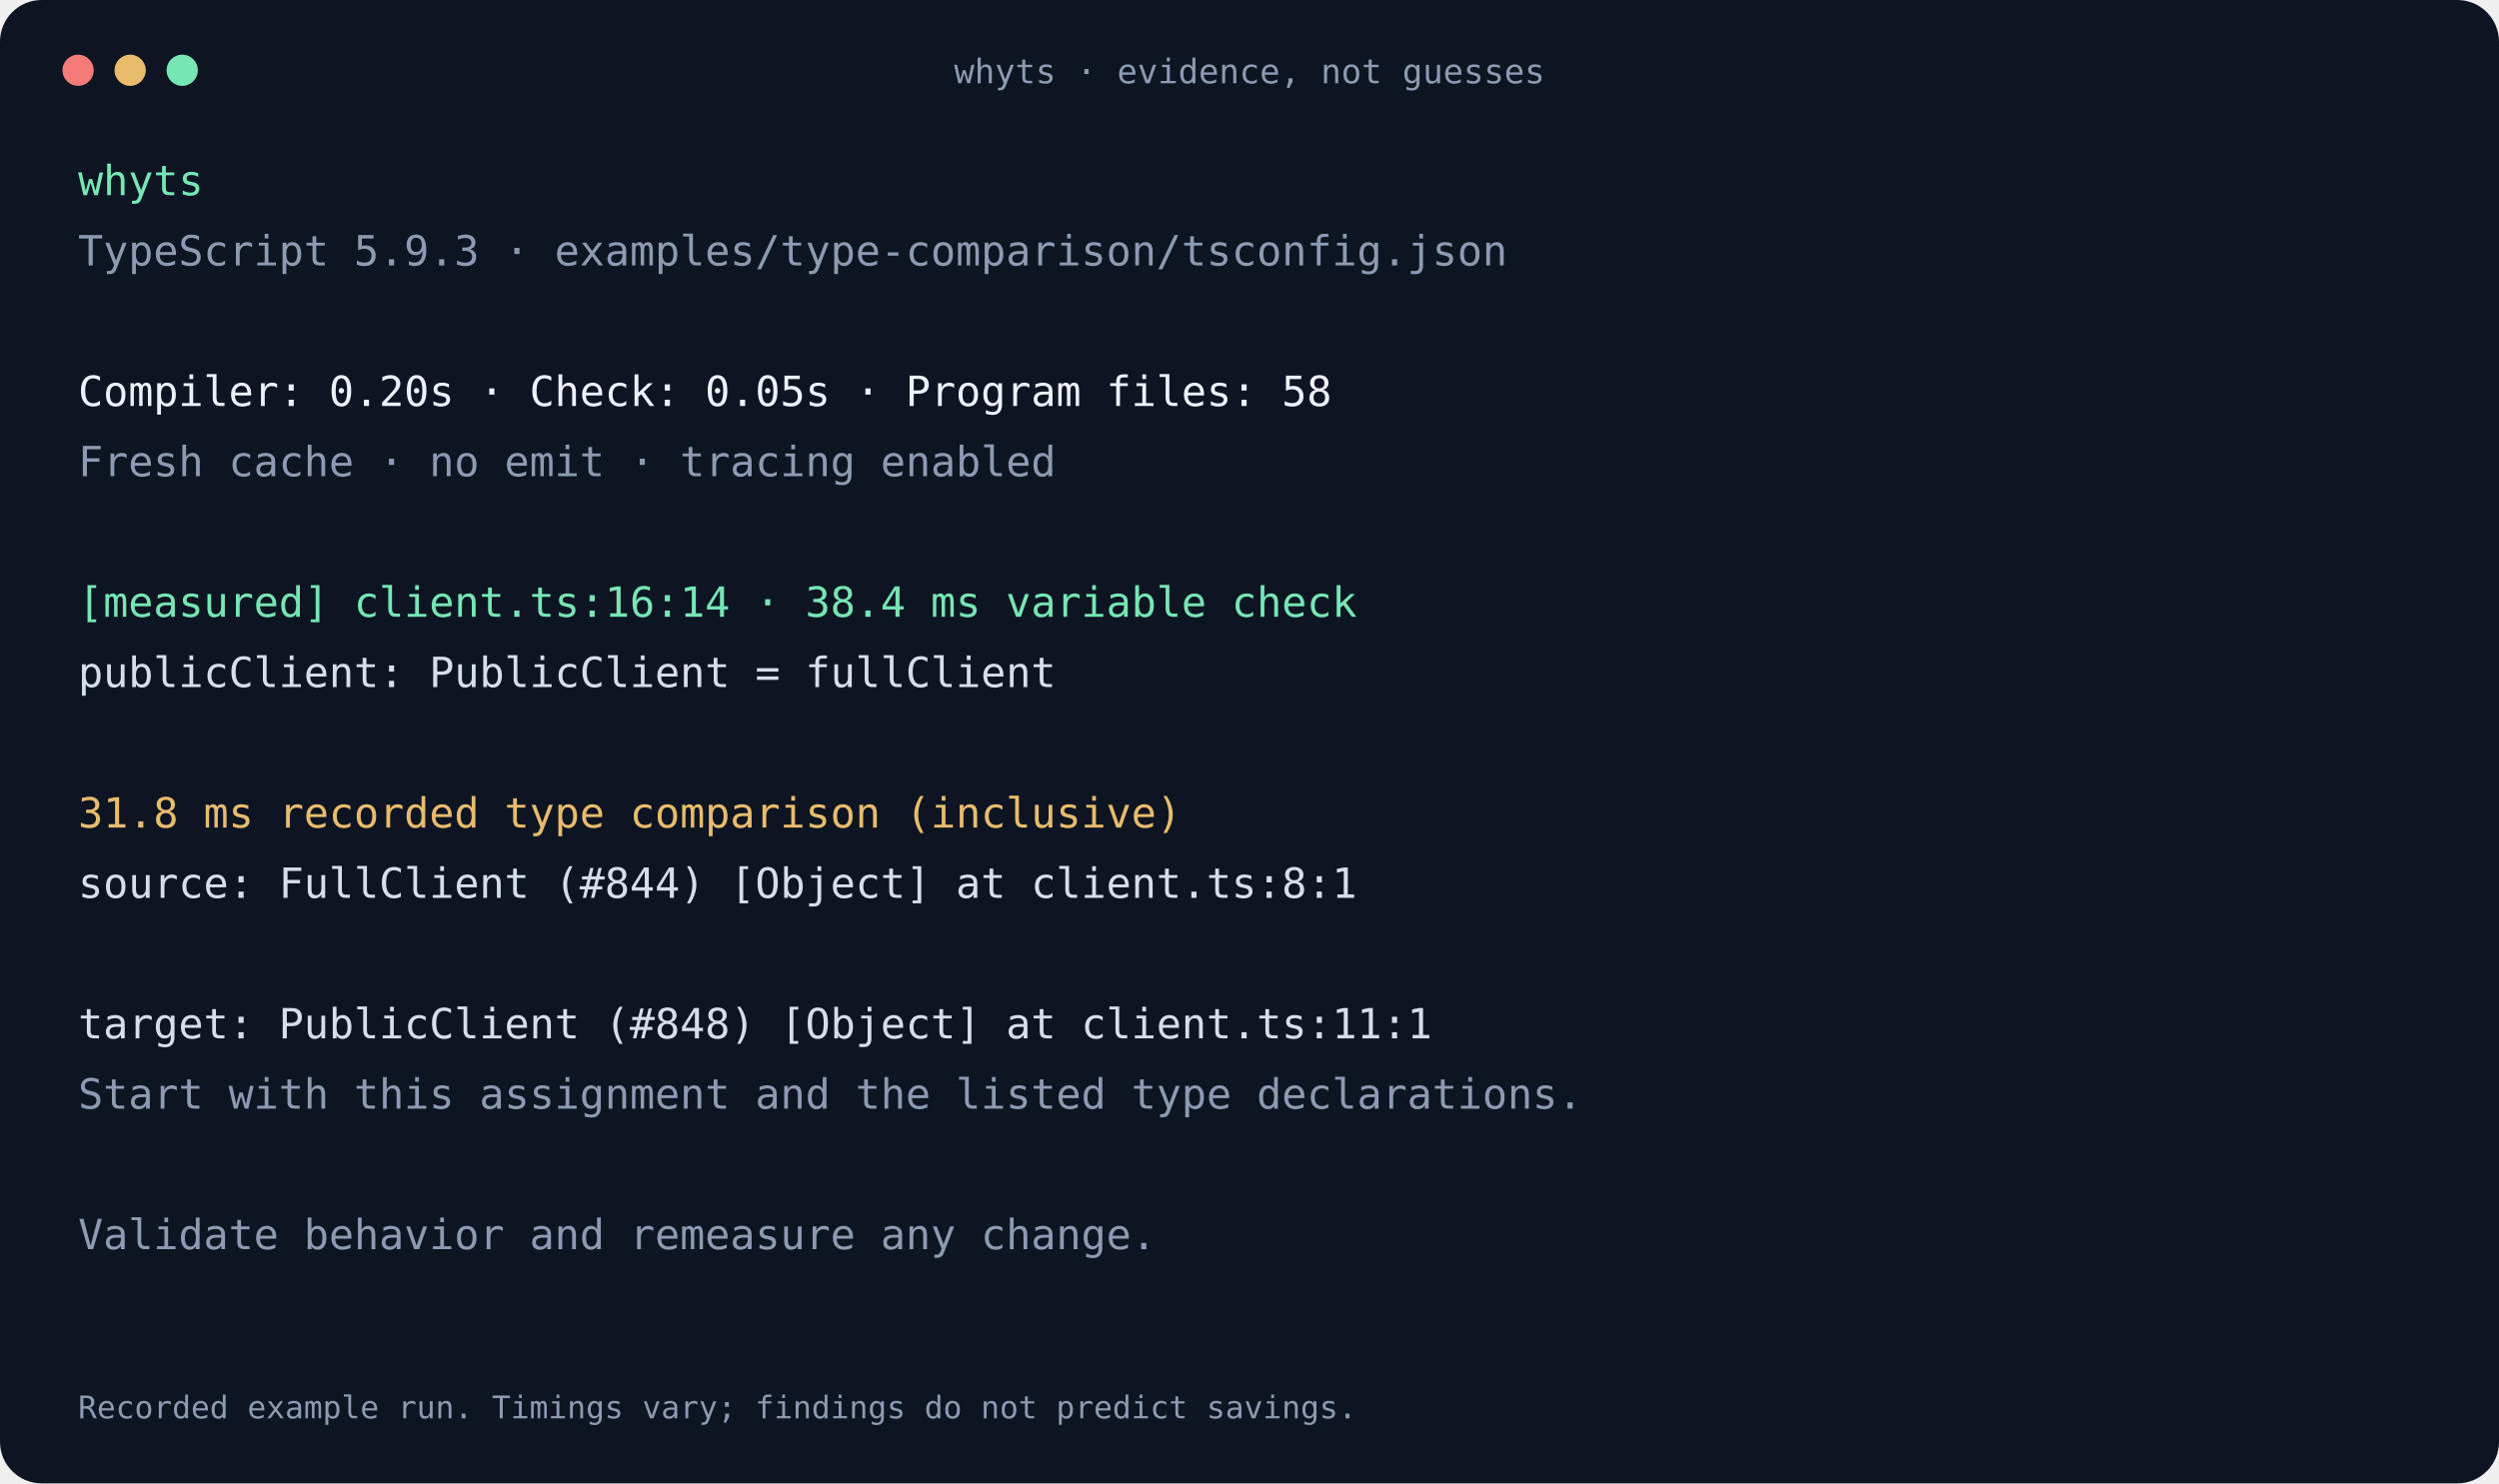
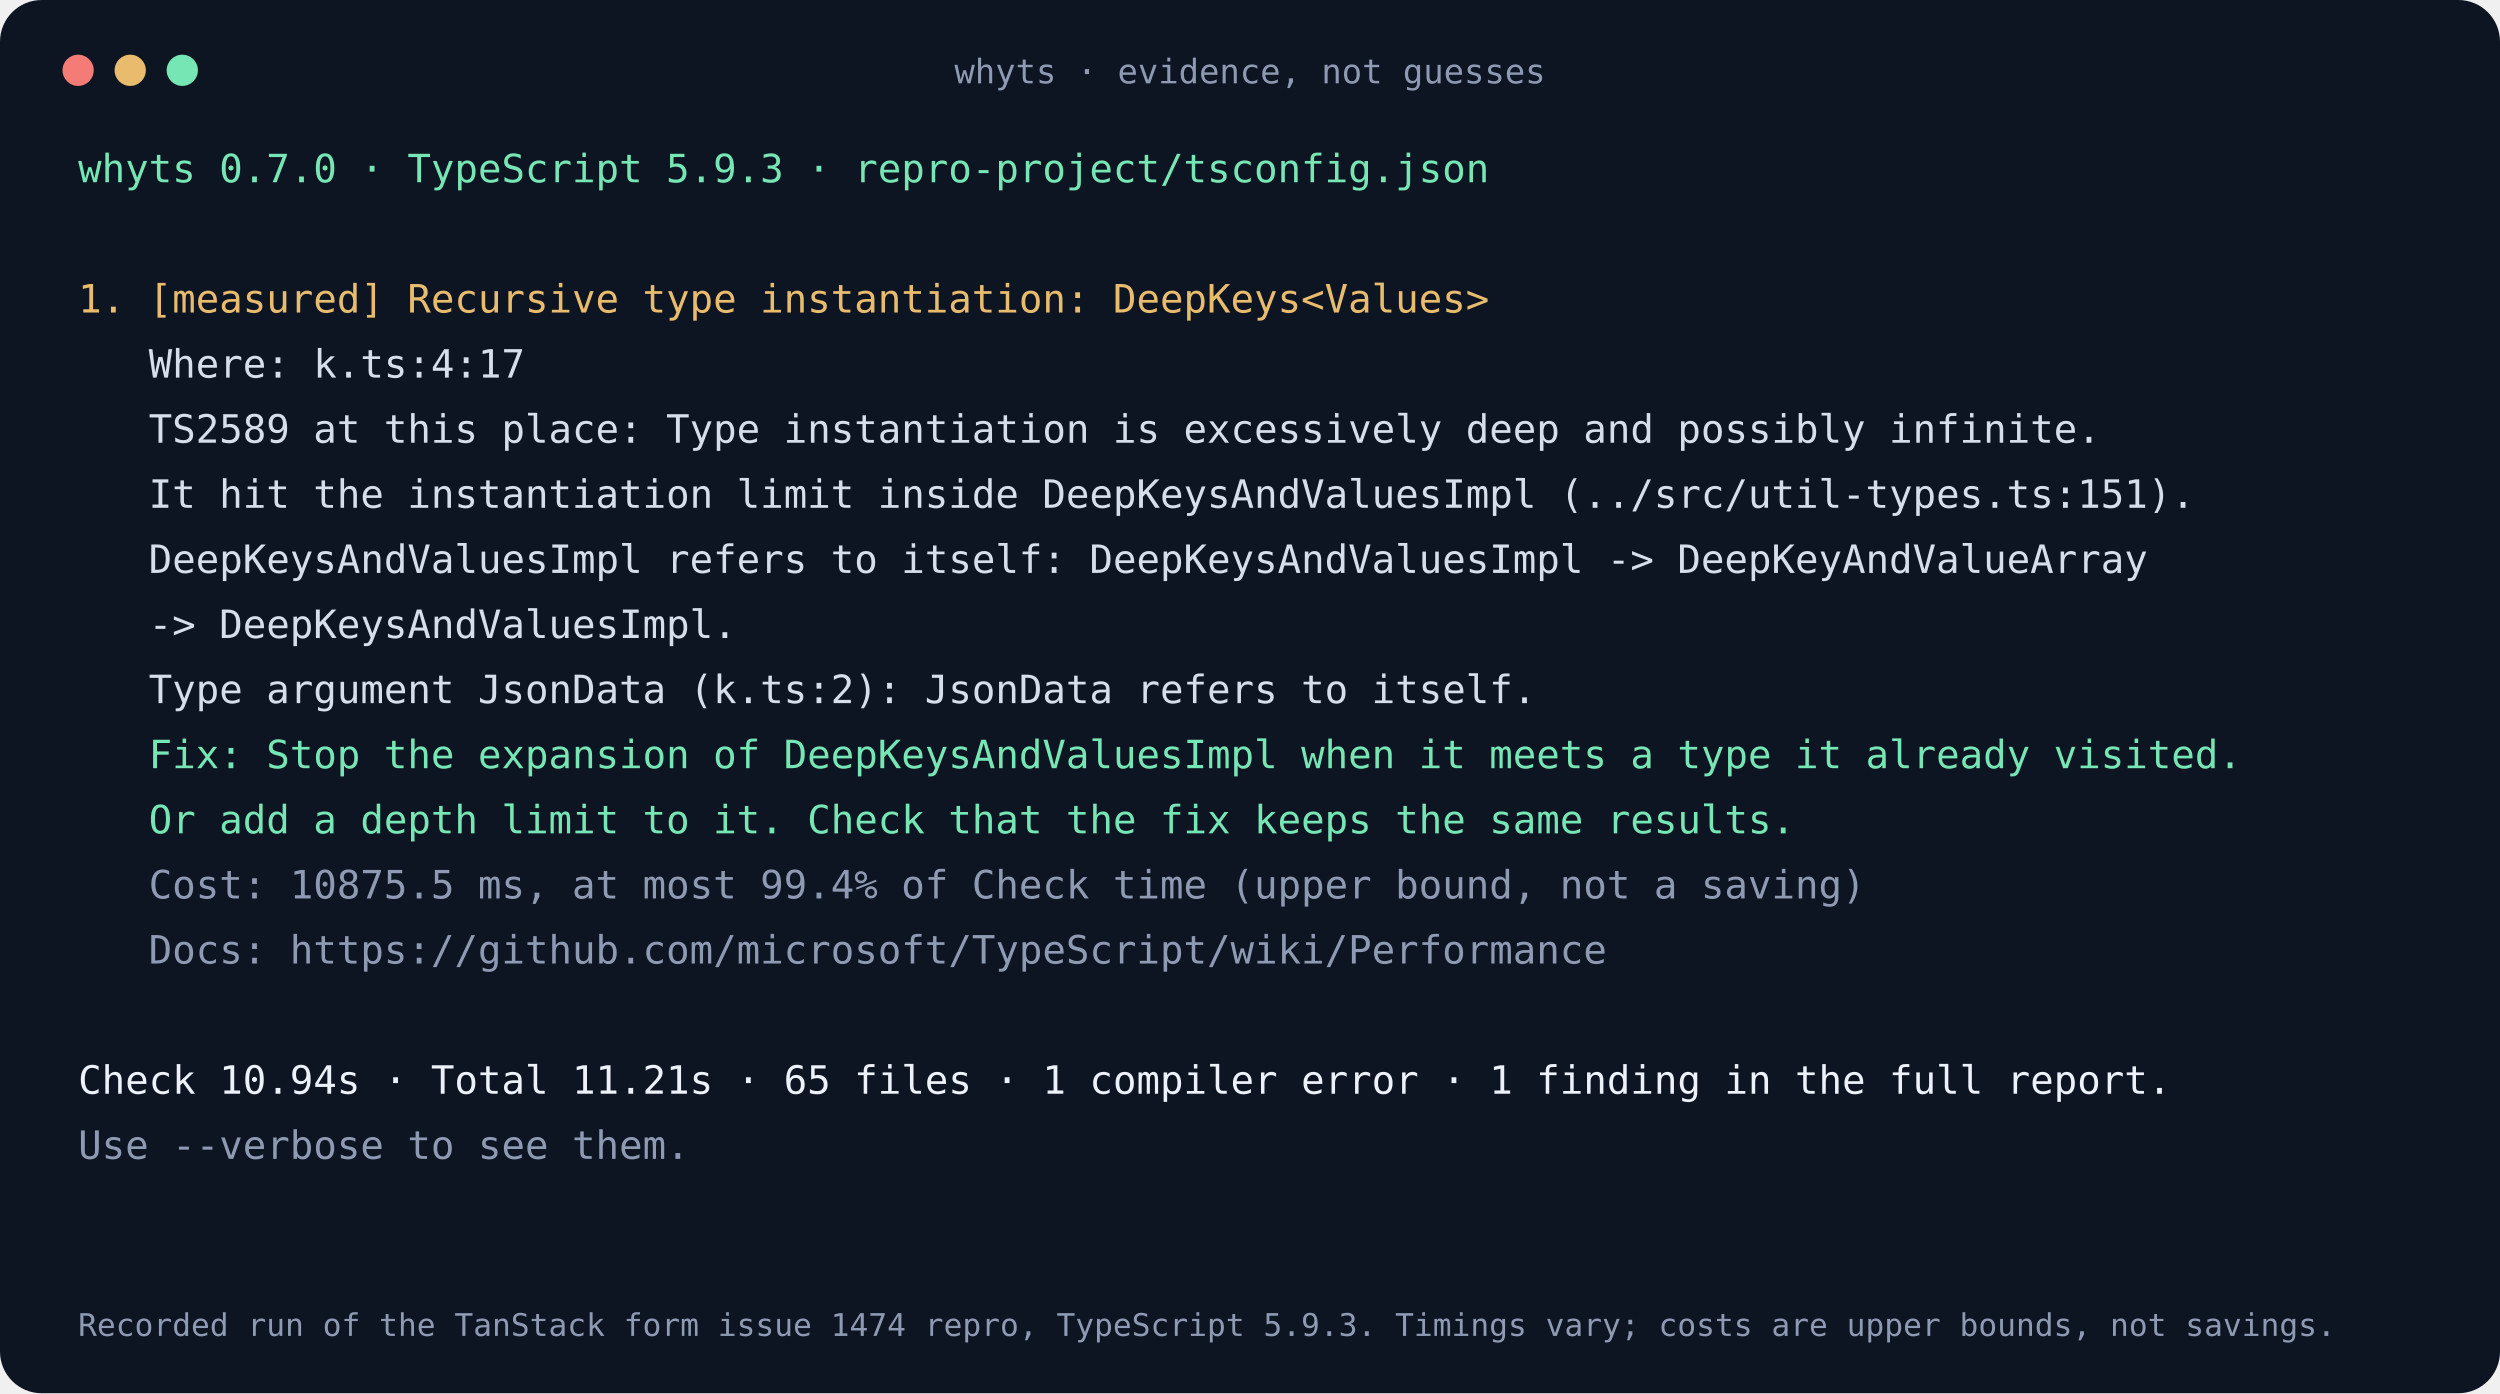
- <svg xmlns="http://www.w3.org/2000/svg" width="960" height="570" viewBox="0 0 960 570" role="img" aria-label="A whyts report locating a client assignment and the compared type declarations">
-   <rect width="960" height="570" rx="16" fill="#0d1422" />
+ <svg xmlns="http://www.w3.org/2000/svg" width="960" height="535" viewBox="0 0 960 535" role="img" aria-label="A whyts report that names a recursive type, its location and a fix">
+   <rect width="960" height="535" rx="16" fill="#0d1422" />
  <circle cx="30" cy="27" r="6" fill="#f47b76" />
  <circle cx="50" cy="27" r="6" fill="#e9bc6d" />
  <circle cx="70" cy="27" r="6" fill="#76e6b4" />
  <text x="480" y="32" text-anchor="middle" fill="#8d9ab2" font-family="monospace" font-size="13">whyts · evidence, not guesses</text>
-   <text x="30" y="75" fill="#76e6b4" font-family="ui-monospace, SFMono-Regular, Consolas, monospace" font-size="16">whyts</text>
-   <text x="30" y="102" fill="#8d9ab2" font-family="ui-monospace, SFMono-Regular, Consolas, monospace" font-size="16">TypeScript 5.9.3 · examples/type-comparison/tsconfig.json</text>
-   <text x="30" y="129" fill="#fff" font-family="ui-monospace, SFMono-Regular, Consolas, monospace" font-size="16" />
-   <text x="30" y="156" fill="#edf2fa" font-family="ui-monospace, SFMono-Regular, Consolas, monospace" font-size="16">Compiler: 0.20s · Check: 0.05s · Program files: 58</text>
-   <text x="30" y="183" fill="#8d9ab2" font-family="ui-monospace, SFMono-Regular, Consolas, monospace" font-size="16">Fresh cache · no emit · tracing enabled</text>
-   <text x="30" y="210" fill="#fff" font-family="ui-monospace, SFMono-Regular, Consolas, monospace" font-size="16" />
-   <text x="30" y="237" fill="#76e6b4" font-family="ui-monospace, SFMono-Regular, Consolas, monospace" font-size="16">[measured] client.ts:16:14 · 38.4 ms variable check</text>
-   <text x="30" y="264" fill="#d6deeb" font-family="ui-monospace, SFMono-Regular, Consolas, monospace" font-size="16">  publicClient: PublicClient = fullClient</text>
-   <text x="30" y="291" fill="#fff" font-family="ui-monospace, SFMono-Regular, Consolas, monospace" font-size="16" />
-   <text x="30" y="318" fill="#e9bc6d" font-family="ui-monospace, SFMono-Regular, Consolas, monospace" font-size="16">  31.8 ms recorded type comparison (inclusive)</text>
-   <text x="30" y="345" fill="#d6deeb" font-family="ui-monospace, SFMono-Regular, Consolas, monospace" font-size="16">    source: FullClient (#844) [Object] at client.ts:8:1</text>
-   <text x="30" y="372" fill="#fff" font-family="ui-monospace, SFMono-Regular, Consolas, monospace" font-size="16" />
-   <text x="30" y="399" fill="#d6deeb" font-family="ui-monospace, SFMono-Regular, Consolas, monospace" font-size="16">    target: PublicClient (#848) [Object] at client.ts:11:1</text>
-   <text x="30" y="426" fill="#8d9ab2" font-family="ui-monospace, SFMono-Regular, Consolas, monospace" font-size="16">  Start with this assignment and the listed type declarations.</text>
-   <text x="30" y="453" fill="#fff" font-family="ui-monospace, SFMono-Regular, Consolas, monospace" font-size="16" />
-   <text x="30" y="480" fill="#8d9ab2" font-family="ui-monospace, SFMono-Regular, Consolas, monospace" font-size="16">  Validate behavior and remeasure any change.</text>
-   <text x="30" y="545" fill="#8d9ab2" font-family="monospace" font-size="12">Recorded example run. Timings vary; findings do not predict savings.</text>
+   <text x="30" y="70" fill="#76e6b4" xml:space="preserve" font-family="ui-monospace, SFMono-Regular, Consolas, monospace" font-size="15">whyts 0.7.0 · TypeScript 5.9.3 · repro-project/tsconfig.json</text>
+   <text x="30" y="120" fill="#e9bc6d" xml:space="preserve" font-family="ui-monospace, SFMono-Regular, Consolas, monospace" font-size="15">1. [measured] Recursive type instantiation: DeepKeys&lt;Values&gt;</text>
+   <text x="30" y="145" fill="#d6deeb" xml:space="preserve" font-family="ui-monospace, SFMono-Regular, Consolas, monospace" font-size="15">   Where: k.ts:4:17</text>
+   <text x="30" y="170" fill="#d6deeb" xml:space="preserve" font-family="ui-monospace, SFMono-Regular, Consolas, monospace" font-size="15">   TS2589 at this place: Type instantiation is excessively deep and possibly infinite.</text>
+   <text x="30" y="195" fill="#d6deeb" xml:space="preserve" font-family="ui-monospace, SFMono-Regular, Consolas, monospace" font-size="15">   It hit the instantiation limit inside DeepKeysAndValuesImpl (../src/util-types.ts:151).</text>
+   <text x="30" y="220" fill="#d6deeb" xml:space="preserve" font-family="ui-monospace, SFMono-Regular, Consolas, monospace" font-size="15">   DeepKeysAndValuesImpl refers to itself: DeepKeysAndValuesImpl -&gt; DeepKeyAndValueArray</text>
+   <text x="30" y="245" fill="#d6deeb" xml:space="preserve" font-family="ui-monospace, SFMono-Regular, Consolas, monospace" font-size="15">   -&gt; DeepKeysAndValuesImpl.</text>
+   <text x="30" y="270" fill="#d6deeb" xml:space="preserve" font-family="ui-monospace, SFMono-Regular, Consolas, monospace" font-size="15">   Type argument JsonData (k.ts:2): JsonData refers to itself.</text>
+   <text x="30" y="295" fill="#76e6b4" xml:space="preserve" font-family="ui-monospace, SFMono-Regular, Consolas, monospace" font-size="15">   Fix: Stop the expansion of DeepKeysAndValuesImpl when it meets a type it already visited.</text>
+   <text x="30" y="320" fill="#76e6b4" xml:space="preserve" font-family="ui-monospace, SFMono-Regular, Consolas, monospace" font-size="15">   Or add a depth limit to it. Check that the fix keeps the same results.</text>
+   <text x="30" y="345" fill="#8d9ab2" xml:space="preserve" font-family="ui-monospace, SFMono-Regular, Consolas, monospace" font-size="15">   Cost: 10875.5 ms, at most 99.4% of Check time (upper bound, not a saving)</text>
+   <text x="30" y="370" fill="#8d9ab2" xml:space="preserve" font-family="ui-monospace, SFMono-Regular, Consolas, monospace" font-size="15">   Docs: https://github.com/microsoft/TypeScript/wiki/Performance</text>
+   <text x="30" y="420" fill="#edf2fa" xml:space="preserve" font-family="ui-monospace, SFMono-Regular, Consolas, monospace" font-size="15">Check 10.94s · Total 11.21s · 65 files · 1 compiler error · 1 finding in the full report.</text>
+   <text x="30" y="445" fill="#8d9ab2" xml:space="preserve" font-family="ui-monospace, SFMono-Regular, Consolas, monospace" font-size="15">Use --verbose to see them.</text>
+   <text x="30" y="513" fill="#8d9ab2" font-family="monospace" font-size="12">Recorded run of the TanStack form issue 1474 repro, TypeScript 5.9.3. Timings vary; costs are upper bounds, not savings.</text>
</svg>
